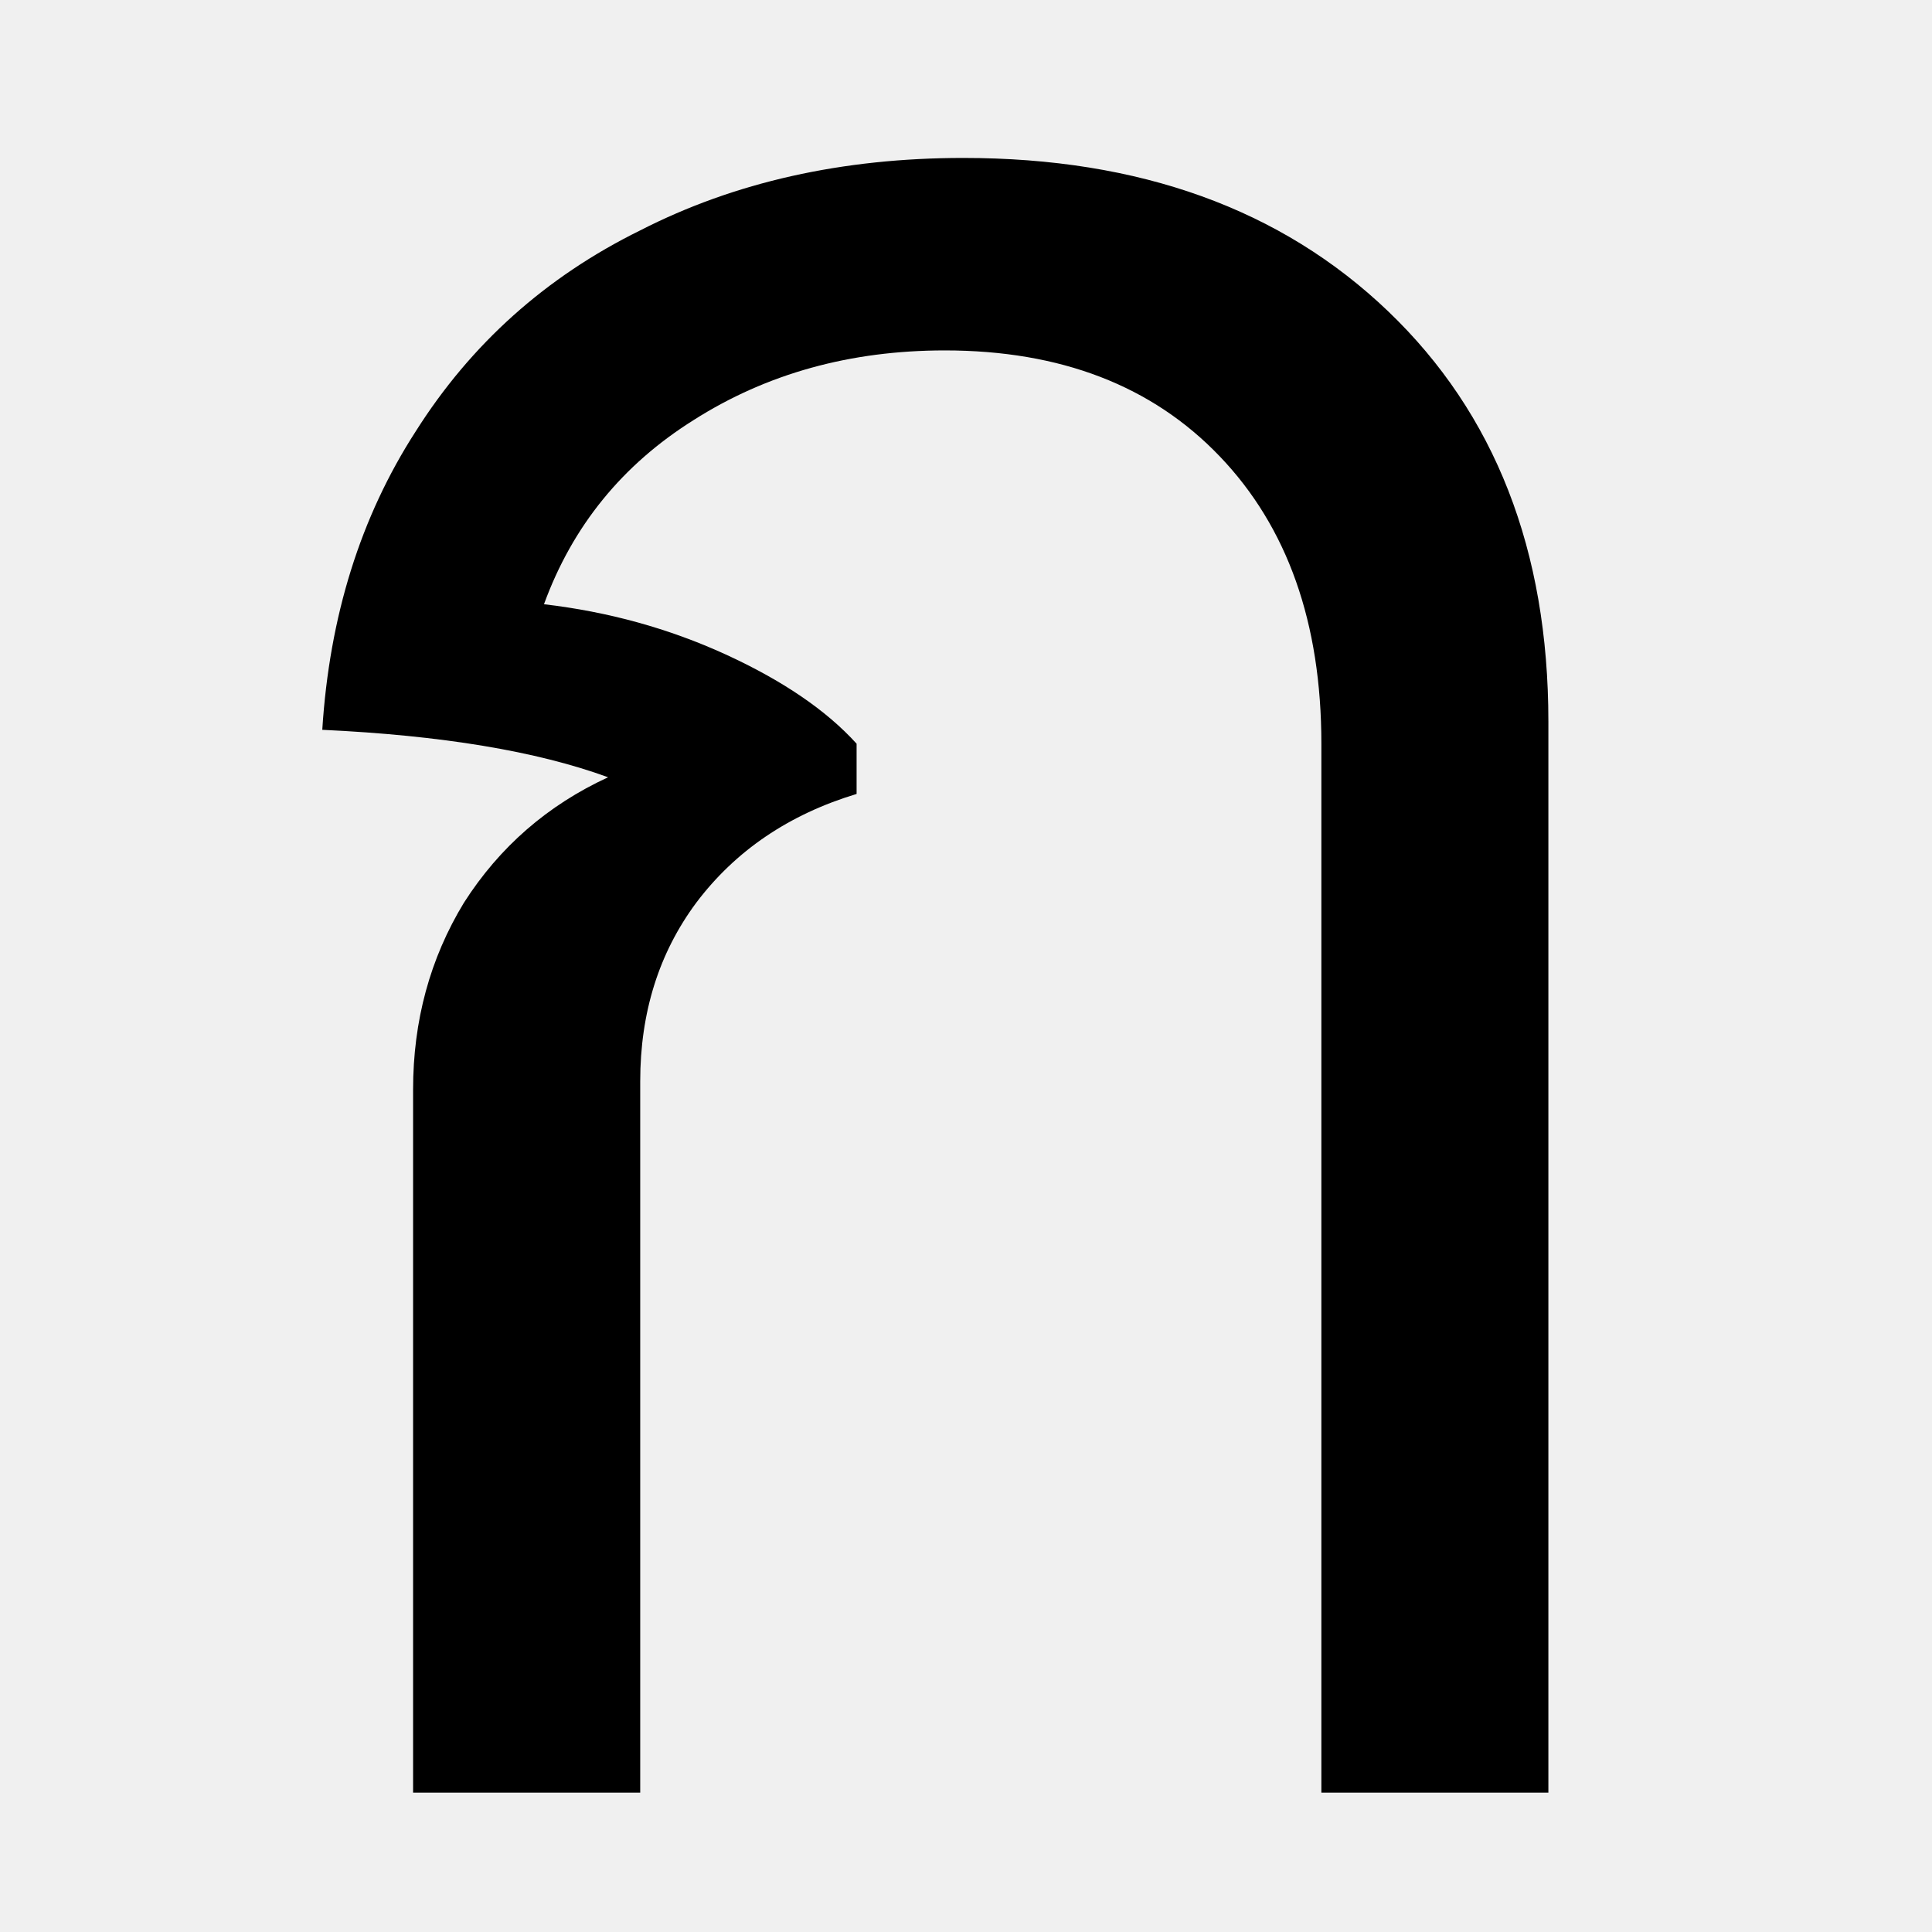
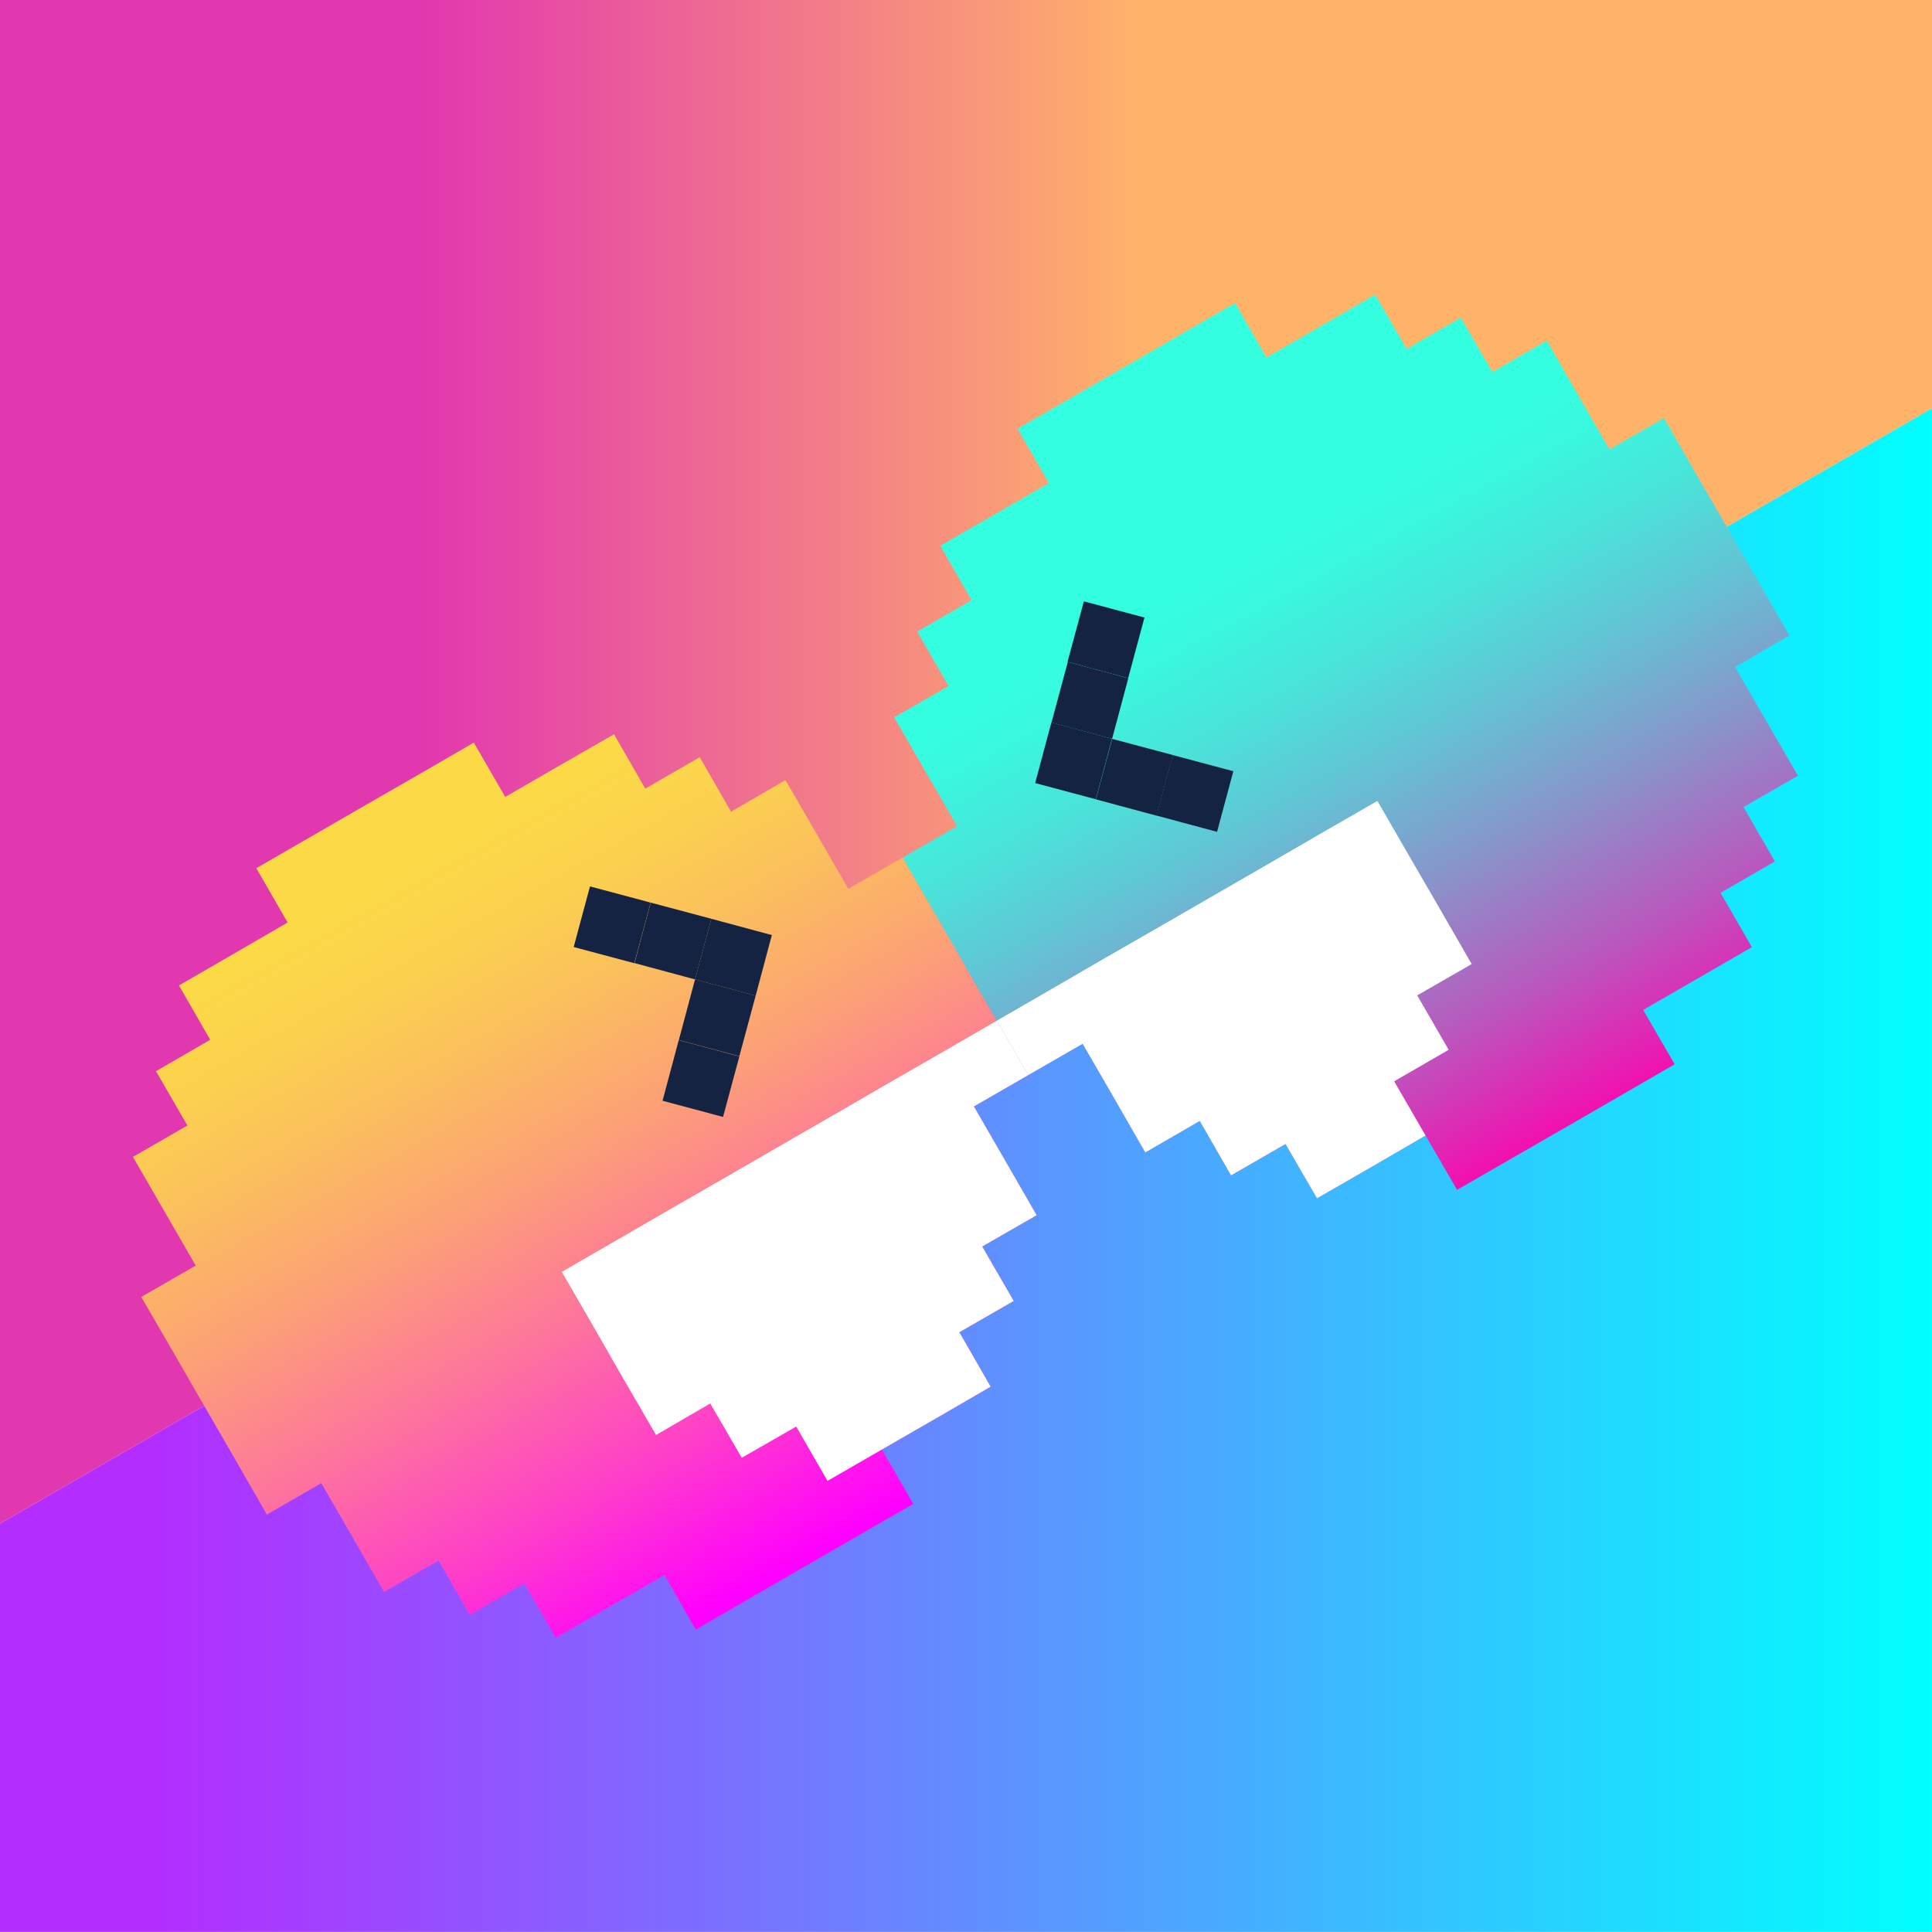
- <svg xmlns="http://www.w3.org/2000/svg" width="16" height="16" viewBox="0 0 16 16">
-   <path d="M3.421 9.024C3.421 8.454 3.561 7.938 3.842 7.476C4.137 7.014 4.535 6.668 5.036 6.437C4.446 6.221 3.657 6.09 2.669 6.044C2.728 5.104 2.986 4.28 3.443 3.572C3.901 2.848 4.52 2.293 5.302 1.908C6.083 1.508 6.976 1.308 7.978 1.308C9.438 1.308 10.611 1.731 11.496 2.578C12.381 3.425 12.823 4.558 12.823 5.975V14.846H10.943V6.159C10.943 5.158 10.662 4.365 10.102 3.78C9.542 3.194 8.782 2.902 7.824 2.902C7.042 2.902 6.349 3.094 5.744 3.479C5.154 3.849 4.741 4.357 4.505 5.004C5.036 5.066 5.538 5.204 6.01 5.42C6.481 5.636 6.843 5.882 7.094 6.159V6.575C6.533 6.745 6.091 7.045 5.766 7.476C5.457 7.892 5.302 8.385 5.302 8.955V14.846H3.421V9.024Z" />
+ <svg xmlns="http://www.w3.org/2000/svg" width="16" height="16" viewBox="0 0 16 16" fill="none">
+   <g clip-path="url(#clip0_1105_422)">
+     <g clip-path="url(#clip1_1105_422)">
+       <path d="M0 15.999H16V3.381L0 12.618V15.999Z" fill="url(#paint0_linear_1105_422)" />
+       <path d="M1.90735e-06 0V5.2V12.618L16 3.381V0H1.90735e-06Z" fill="url(#paint1_linear_1105_422)" />
+       <path d="M7.025 7.361L6.766 6.911L6.505 6.461L6.054 6.722L5.795 6.271L5.344 6.531L5.085 6.081L4.634 6.34L4.184 6.6L3.924 6.15L3.474 6.411L3.023 6.67L2.573 6.93L2.123 7.19L2.382 7.64L1.932 7.901L1.482 8.161L1.741 8.611L1.292 8.871L1.552 9.321L1.101 9.581L1.361 10.031L1.621 10.481L1.17 10.741L1.431 11.191L1.691 11.642L1.951 12.092L2.21 12.543L2.661 12.283L2.921 12.733L3.181 13.184L3.632 12.924L3.891 13.374L4.342 13.113L4.602 13.564L5.052 13.304L5.502 13.044L5.762 13.495L6.212 13.235L6.663 12.974L7.113 12.714L7.563 12.455L7.304 12.004L7.754 11.745L8.204 11.484L7.945 11.033L8.395 10.774L8.134 10.323L8.585 10.064L8.325 9.613L8.065 9.163L8.516 8.903L8.255 8.453L7.995 8.003L7.735 7.552L7.476 7.102L7.025 7.361Z" fill="url(#paint2_linear_1105_422)" />
+       <path d="M13.329 3.722L13.069 3.272L12.81 2.821L12.359 3.081L12.098 2.631L11.649 2.89L11.388 2.44L10.938 2.701L10.488 2.961L10.228 2.51L9.778 2.77L9.327 3.031L8.877 3.291L8.427 3.55L8.687 4.001L8.237 4.26L7.787 4.52L8.046 4.97L7.596 5.231L7.856 5.682L7.405 5.941L7.666 6.392L7.926 6.842L7.476 7.102L7.735 7.552L7.995 8.002L8.255 8.453L8.516 8.903L8.966 8.644L9.226 9.093L9.485 9.544L9.936 9.283L10.195 9.734L10.646 9.474L10.907 9.924L11.357 9.665L11.806 9.404L12.067 9.854L12.518 9.594L12.968 9.335L13.418 9.075L13.869 8.814L13.608 8.364L14.058 8.104L14.508 7.844L14.249 7.394L14.699 7.134L14.439 6.684L14.89 6.424L14.629 5.974L14.369 5.524L14.819 5.263L14.56 4.812L14.3 4.362L14.039 3.912L13.78 3.462L13.329 3.722Z" fill="url(#paint3_linear_1105_422)" />
+       <path d="M8.573 6.485L9.075 6.619L9.209 6.118L8.707 5.983L8.573 6.485Z" fill="#132341" />
+       <path d="M8.708 5.984L9.21 6.118L9.344 5.617L8.843 5.482L8.708 5.984Z" fill="#132341" />
+       <path d="M8.841 5.481L9.343 5.616L9.478 5.114L8.976 4.98L8.841 5.481Z" fill="#132341" />
+       <path d="M9.577 6.754L10.079 6.889L10.214 6.387L9.712 6.253L9.577 6.754Z" fill="#132341" />
+       <path d="M9.076 6.62L9.578 6.755L9.713 6.253L9.211 6.119L9.076 6.62Z" fill="#132341" />
+       <path d="M5.891 7.609L5.756 8.111L6.258 8.246L6.392 7.744L5.891 7.609Z" fill="#132341" />
+       <path d="M5.389 7.475L5.255 7.976L5.756 8.111L5.891 7.609L5.389 7.475Z" fill="#132341" />
+       <path d="M4.886 7.341L4.751 7.843L5.253 7.977L5.388 7.475L4.886 7.341Z" fill="#132341" />
+       <path d="M5.621 8.614L5.487 9.116L5.988 9.25L6.123 8.749L5.621 8.614Z" fill="#132341" />
+       <path d="M5.756 8.111L5.622 8.613L6.123 8.747L6.258 8.246L5.756 8.111Z" fill="#132341" />
+       <path d="M7.355 8.972L6.905 9.233L6.454 9.493L6.004 9.753L5.554 10.012L5.103 10.273L4.653 10.533L4.913 10.983L5.172 11.434L5.433 11.884L5.882 11.623L6.143 12.073L6.594 11.814L6.853 12.264L7.304 12.004L7.754 11.745L8.204 11.484L7.945 11.033L8.395 10.774L8.134 10.323L8.585 10.064L8.325 9.613L8.065 9.163L8.516 8.903L8.255 8.453L7.806 8.713L7.355 8.972Z" fill="white" />
+       <path d="M11.667 7.083L11.407 6.633L10.957 6.892L10.507 7.153L10.056 7.413L9.606 7.673L9.155 7.932L8.705 8.193L8.255 8.453L8.516 8.903L8.966 8.644L9.226 9.093L9.485 9.544L9.936 9.283L10.195 9.734L10.646 9.474L10.907 9.924L11.357 9.665L11.806 9.404L11.546 8.955L11.997 8.694L11.737 8.243L12.188 7.984L11.928 7.533L11.667 7.083Z" fill="white" />
+     </g>
+   </g>
+   <defs>
+     <linearGradient id="paint0_linear_1105_422" x1="0" y1="9.691" x2="15.999" y2="9.691" gradientUnits="userSpaceOnUse">
+       <stop offset="0.08" stop-color="#B32DFF" />
+       <stop offset="1" stop-color="#00FFFF" />
+     </linearGradient>
+     <linearGradient id="paint1_linear_1105_422" x1="1.90735e-06" y1="6.309" x2="15.999" y2="6.309" gradientUnits="userSpaceOnUse">
+       <stop offset="0.22" stop-color="#E238AF" />
+       <stop offset="0.59" stop-color="#FFB369" />
+     </linearGradient>
+     <linearGradient id="paint2_linear_1105_422" x1="2.903" y1="6.352" x2="6.579" y2="12.929" gradientUnits="userSpaceOnUse">
+       <stop offset="0.13" stop-color="#FBD947" />
+       <stop offset="0.22" stop-color="#FBD24D" />
+       <stop offset="0.34" stop-color="#FBBF5D" />
+       <stop offset="0.49" stop-color="#FCA077" />
+       <stop offset="0.65" stop-color="#FD759C" />
+       <stop offset="0.83" stop-color="#FE3ECA" />
+       <stop offset="1" stop-color="#FF00FE" />
+     </linearGradient>
+     <linearGradient id="paint3_linear_1105_422" x1="9.324" y1="2.833" x2="13.205" y2="9.963" gradientUnits="userSpaceOnUse">
+       <stop offset="0.24" stop-color="#33FFE0" />
+       <stop offset="0.3" stop-color="#39F8DF" />
+       <stop offset="0.39" stop-color="#49E4DA" />
+       <stop offset="0.5" stop-color="#63C3D4" />
+       <stop offset="0.63" stop-color="#8895CA" />
+       <stop offset="0.77" stop-color="#B75BBE" />
+       <stop offset="0.91" stop-color="#EF14B0" />
+       <stop offset="0.95" stop-color="#FF00AC" />
+     </linearGradient>
+     <clipPath id="clip0_1105_422">
+       <rect width="16" height="16" fill="white" />
+     </clipPath>
+     <clipPath id="clip1_1105_422">
+       <rect width="16" height="16" fill="white" />
+     </clipPath>
+   </defs>
</svg>
